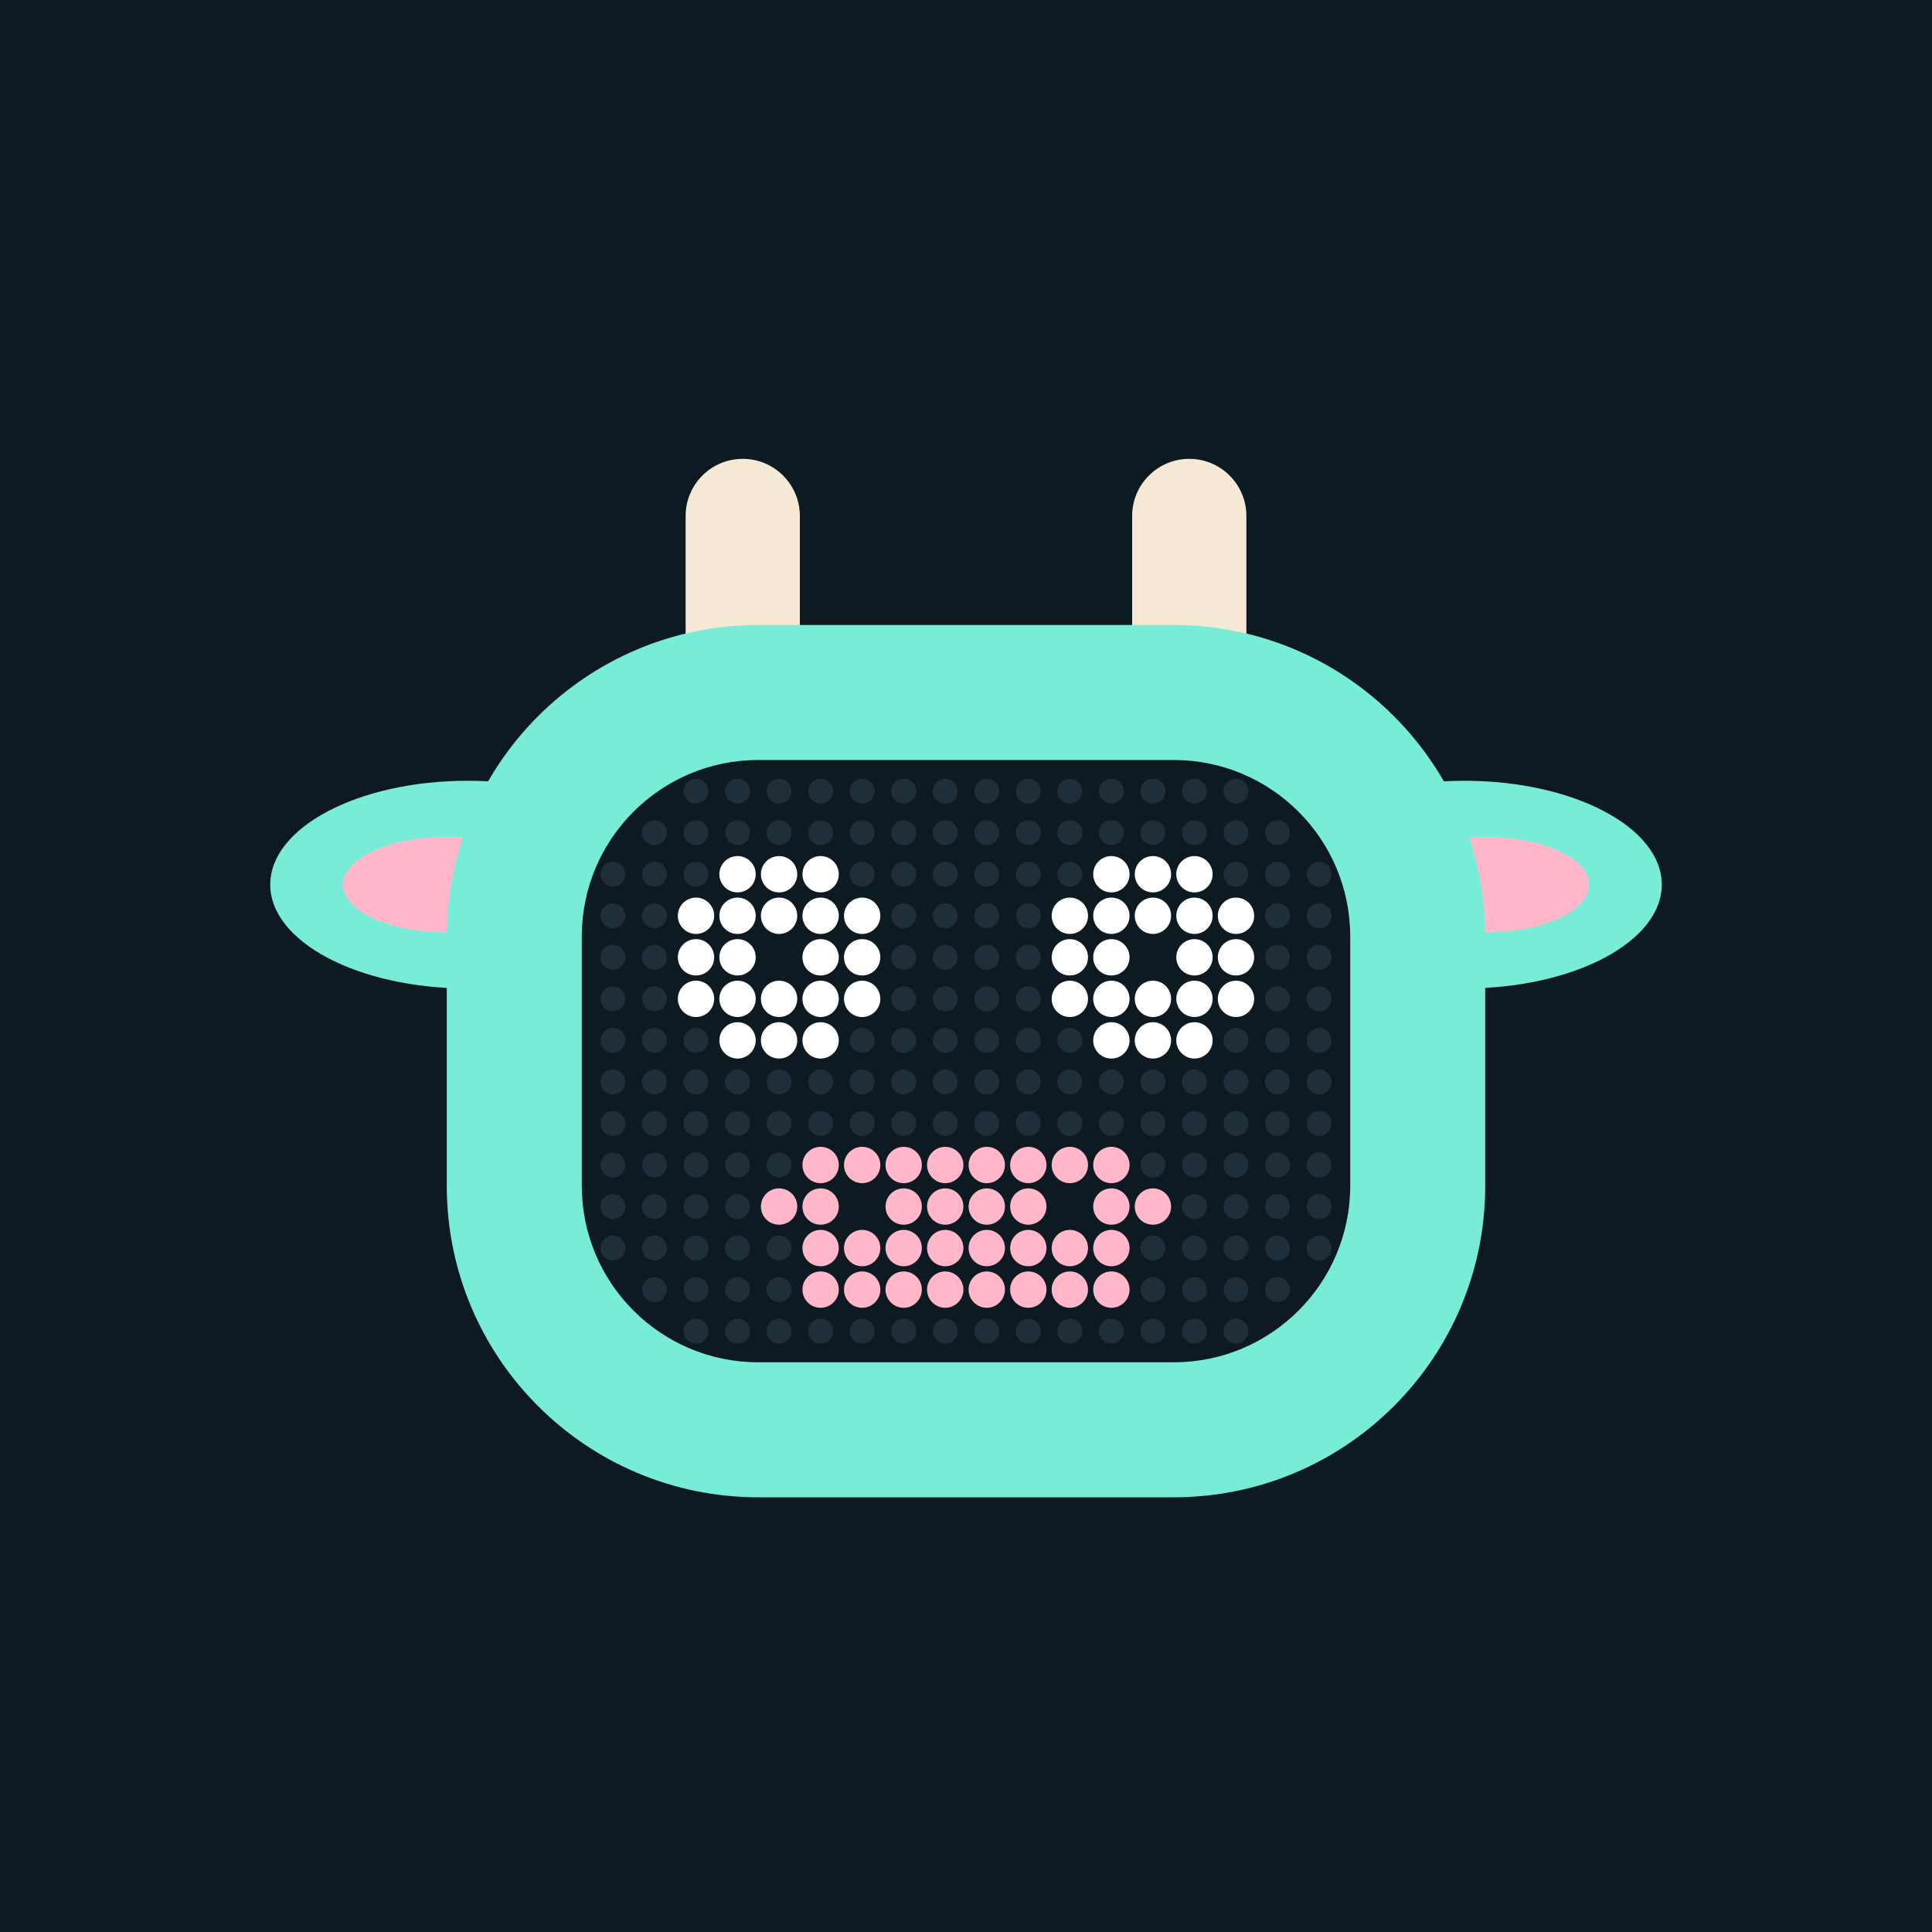
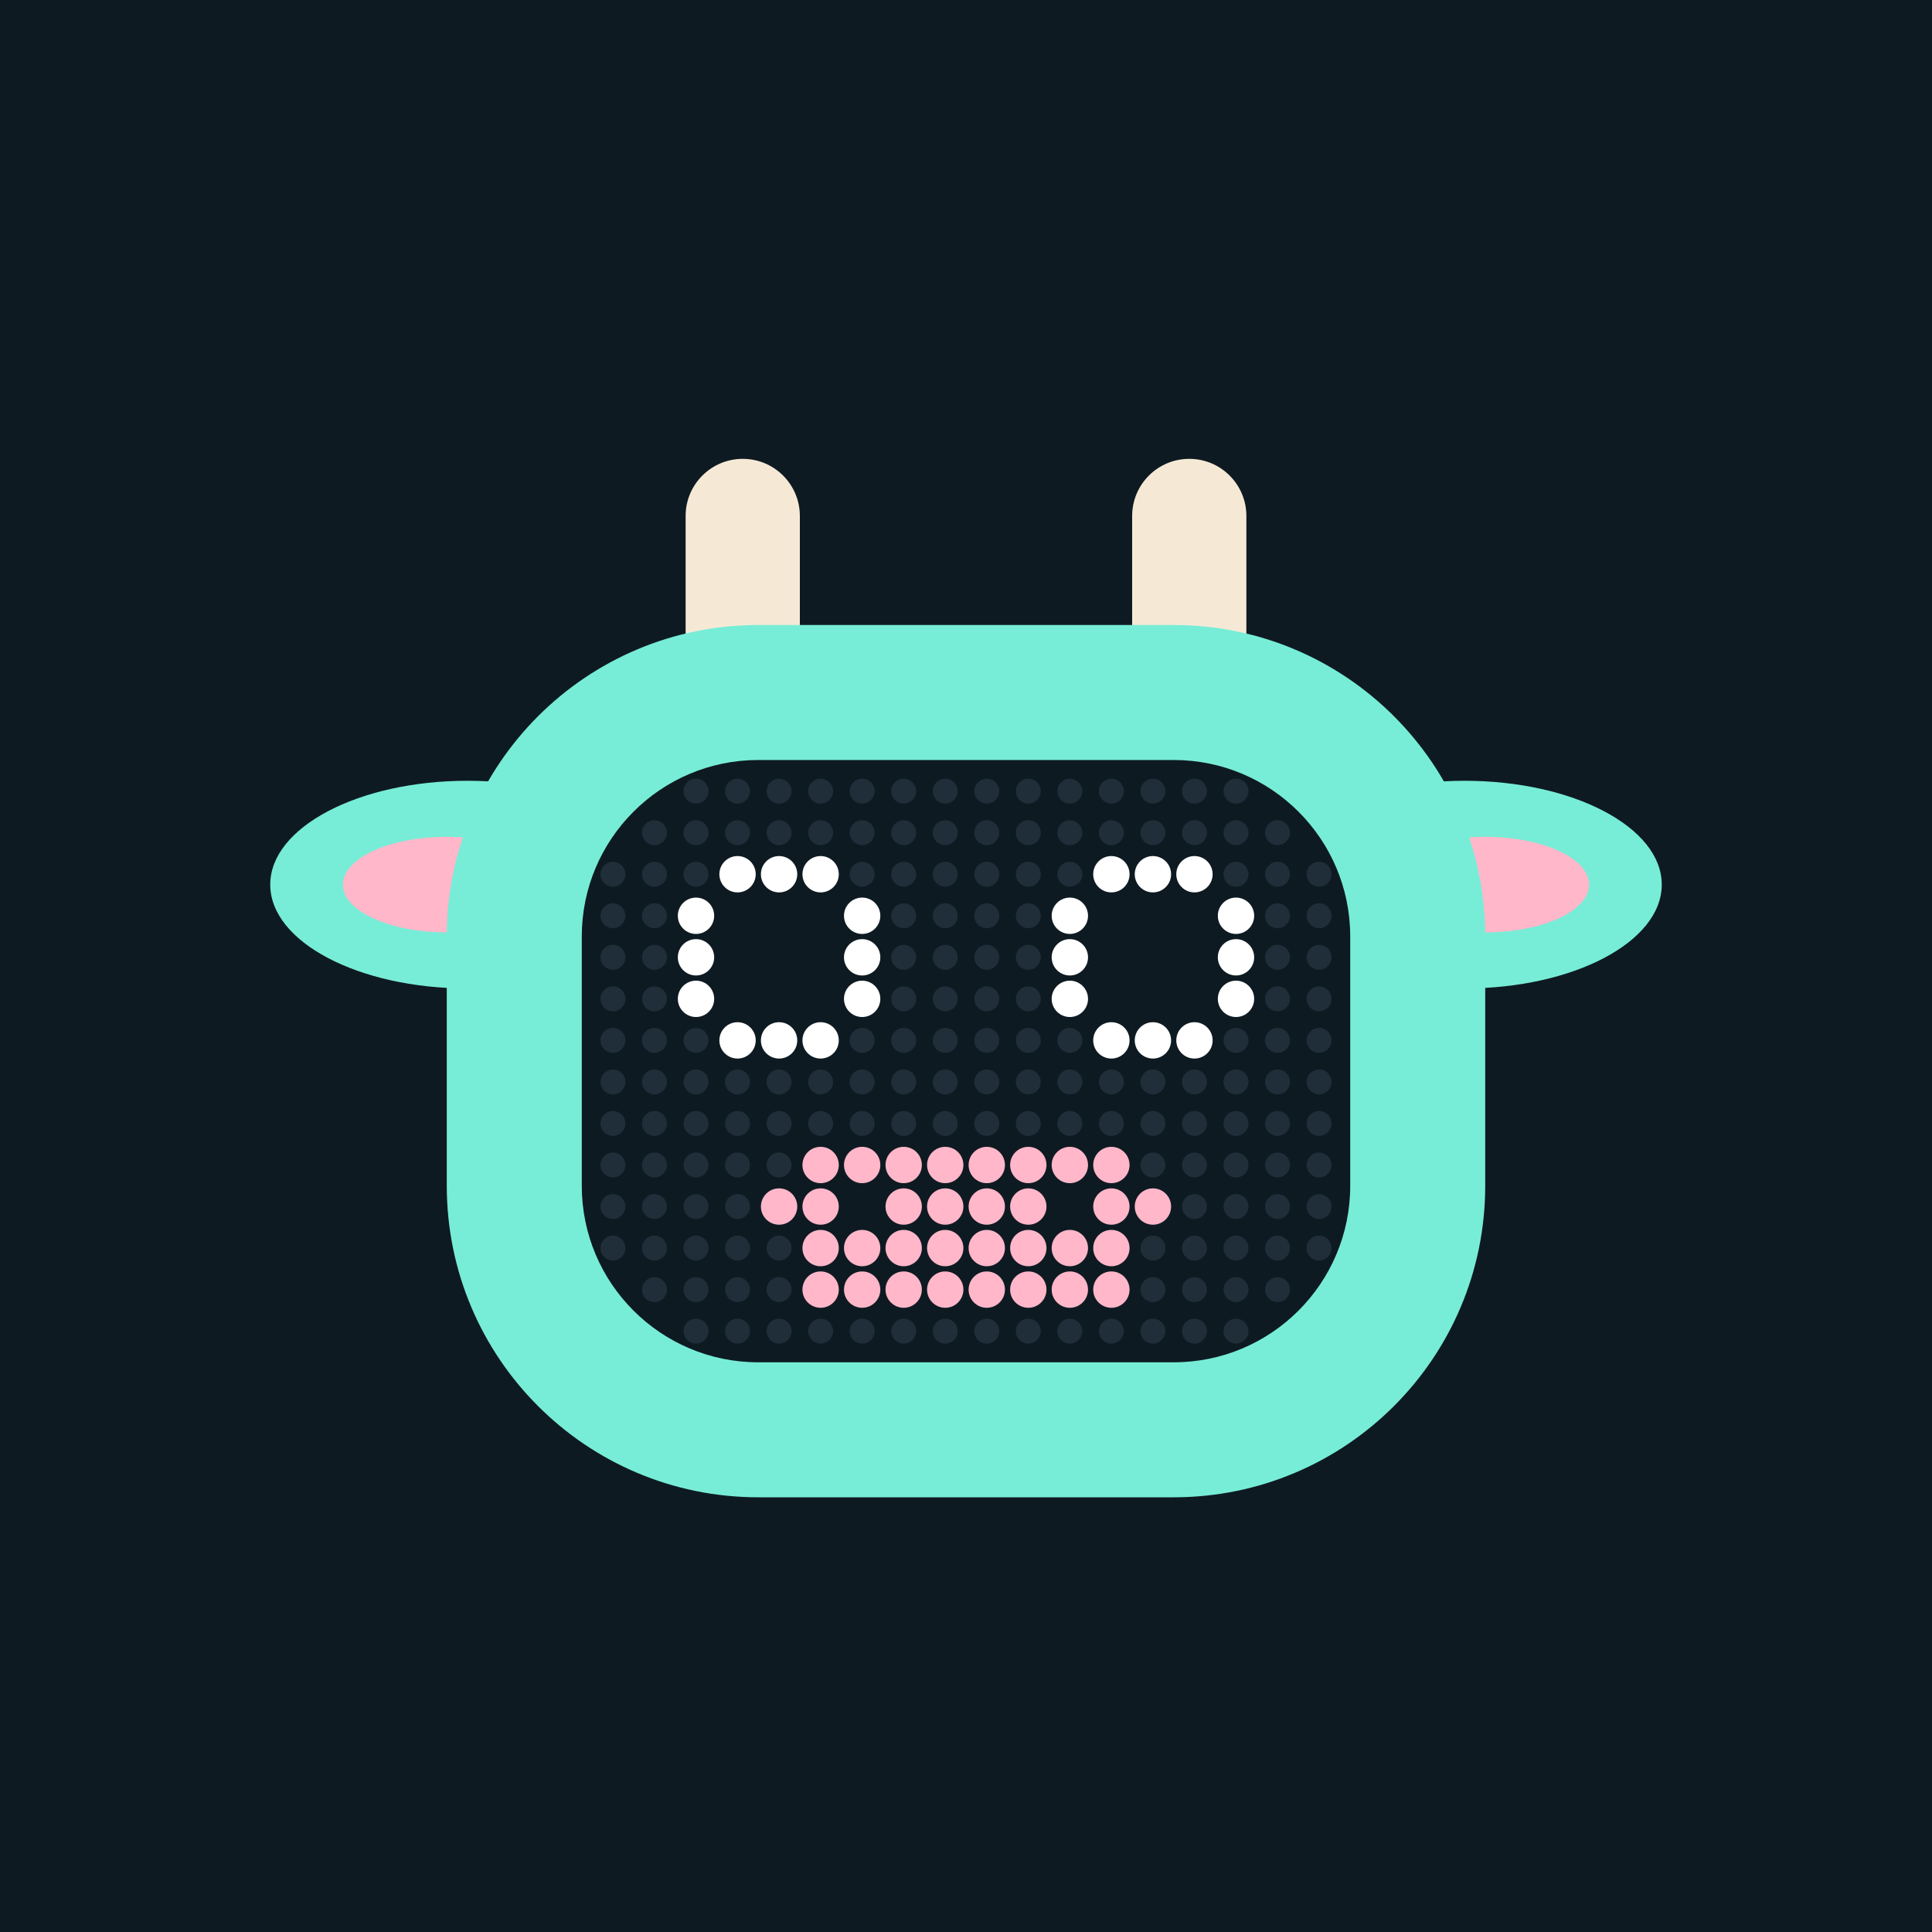
<svg xmlns="http://www.w3.org/2000/svg" viewBox="0 0 800 800" width="800" height="800">
  <rect width="800" height="800" fill="#0E1A22" />
  <g transform="translate(107.60,172.80) scale(4.3)">
    <rect x="41" y="4" width="11" height="24" rx="5.5" fill="#F5E9D6" />
    <rect x="84" y="4" width="11" height="24" rx="5.5" fill="#F5E9D6" />
    <ellipse cx="20" cy="45" rx="19" ry="10" fill="#77EDD7" />
    <ellipse cx="18" cy="45" rx="10" ry="4.6" fill="#FFB7C9" />
    <ellipse cx="116" cy="45" rx="19" ry="10" fill="#77EDD7" />
    <ellipse cx="118" cy="45" rx="10" ry="4.6" fill="#FFB7C9" />
    <rect x="18" y="20" width="100" height="84" rx="30" fill="#77EDD7" />
    <rect x="31" y="33" width="74" height="58" rx="17" fill="#0E1A22" />
    <circle cx="42" cy="36" r="1.2" fill="#1F2E38" />
    <circle cx="46" cy="36" r="1.2" fill="#1F2E38" />
    <circle cx="50" cy="36" r="1.2" fill="#1F2E38" />
    <circle cx="54" cy="36" r="1.2" fill="#1F2E38" />
    <circle cx="58" cy="36" r="1.2" fill="#1F2E38" />
    <circle cx="62" cy="36" r="1.2" fill="#1F2E38" />
    <circle cx="66" cy="36" r="1.2" fill="#1F2E38" />
    <circle cx="70" cy="36" r="1.2" fill="#1F2E38" />
    <circle cx="74" cy="36" r="1.2" fill="#1F2E38" />
    <circle cx="78" cy="36" r="1.2" fill="#1F2E38" />
    <circle cx="82" cy="36" r="1.2" fill="#1F2E38" />
    <circle cx="86" cy="36" r="1.2" fill="#1F2E38" />
    <circle cx="90" cy="36" r="1.2" fill="#1F2E38" />
    <circle cx="94" cy="36" r="1.2" fill="#1F2E38" />
    <circle cx="38" cy="40" r="1.2" fill="#1F2E38" />
    <circle cx="42" cy="40" r="1.2" fill="#1F2E38" />
    <circle cx="46" cy="40" r="1.2" fill="#1F2E38" />
    <circle cx="50" cy="40" r="1.2" fill="#1F2E38" />
    <circle cx="54" cy="40" r="1.2" fill="#1F2E38" />
    <circle cx="58" cy="40" r="1.2" fill="#1F2E38" />
    <circle cx="62" cy="40" r="1.2" fill="#1F2E38" />
    <circle cx="66" cy="40" r="1.2" fill="#1F2E38" />
    <circle cx="70" cy="40" r="1.2" fill="#1F2E38" />
    <circle cx="74" cy="40" r="1.2" fill="#1F2E38" />
    <circle cx="78" cy="40" r="1.2" fill="#1F2E38" />
    <circle cx="82" cy="40" r="1.2" fill="#1F2E38" />
    <circle cx="86" cy="40" r="1.2" fill="#1F2E38" />
    <circle cx="90" cy="40" r="1.2" fill="#1F2E38" />
    <circle cx="94" cy="40" r="1.2" fill="#1F2E38" />
    <circle cx="98" cy="40" r="1.2" fill="#1F2E38" />
    <circle cx="34" cy="44" r="1.2" fill="#1F2E38" />
    <circle cx="38" cy="44" r="1.2" fill="#1F2E38" />
    <circle cx="42" cy="44" r="1.2" fill="#1F2E38" />
-     <circle cx="46" cy="44" r="1.75" fill="#FFFFFF" />
-     <circle cx="50" cy="44" r="1.75" fill="#FFFFFF" />
-     <circle cx="54" cy="44" r="1.75" fill="#FFFFFF" />
+     <circle class="ring" cx="46" cy="44" r="1.75" fill="#FFFFFF" />
+     <circle class="ring" cx="50" cy="44" r="1.75" fill="#FFFFFF" />
+     <circle class="ring" cx="54" cy="44" r="1.75" fill="#FFFFFF" />
    <circle cx="58" cy="44" r="1.2" fill="#1F2E38" />
    <circle cx="62" cy="44" r="1.2" fill="#1F2E38" />
    <circle cx="66" cy="44" r="1.2" fill="#1F2E38" />
    <circle cx="70" cy="44" r="1.2" fill="#1F2E38" />
    <circle cx="74" cy="44" r="1.2" fill="#1F2E38" />
    <circle cx="78" cy="44" r="1.2" fill="#1F2E38" />
-     <circle cx="82" cy="44" r="1.75" fill="#FFFFFF" />
-     <circle cx="86" cy="44" r="1.75" fill="#FFFFFF" />
-     <circle cx="90" cy="44" r="1.75" fill="#FFFFFF" />
+     <circle class="ring" cx="82" cy="44" r="1.75" fill="#FFFFFF" />
+     <circle class="ring" cx="86" cy="44" r="1.75" fill="#FFFFFF" />
+     <circle class="ring" cx="90" cy="44" r="1.75" fill="#FFFFFF" />
    <circle cx="94" cy="44" r="1.2" fill="#1F2E38" />
    <circle cx="98" cy="44" r="1.2" fill="#1F2E38" />
    <circle cx="102" cy="44" r="1.2" fill="#1F2E38" />
    <circle cx="34" cy="48" r="1.2" fill="#1F2E38" />
    <circle cx="38" cy="48" r="1.2" fill="#1F2E38" />
-     <circle cx="42" cy="48" r="1.75" fill="#FFFFFF" />
-     <circle cx="46" cy="48" r="1.75" fill="#FFFFFF" />
-     <circle cx="50" cy="48" r="1.75" fill="#FFFFFF" />
-     <circle cx="54" cy="48" r="1.75" fill="#FFFFFF" />
-     <circle cx="58" cy="48" r="1.75" fill="#FFFFFF" />
+     <circle class="ring" cx="42" cy="48" r="1.75" fill="#FFFFFF" />
+     <circle class="pupil" cx="46" cy="48" r="1.75" fill="#0E1A22" />
+     <circle class="pupil" cx="50" cy="48" r="1.75" fill="#0E1A22" />
+     <circle class="pupil" cx="54" cy="48" r="1.75" fill="#0E1A22" />
+     <circle class="ring" cx="58" cy="48" r="1.75" fill="#FFFFFF" />
    <circle cx="62" cy="48" r="1.2" fill="#1F2E38" />
    <circle cx="66" cy="48" r="1.2" fill="#1F2E38" />
    <circle cx="70" cy="48" r="1.2" fill="#1F2E38" />
    <circle cx="74" cy="48" r="1.2" fill="#1F2E38" />
-     <circle cx="78" cy="48" r="1.75" fill="#FFFFFF" />
-     <circle cx="82" cy="48" r="1.75" fill="#FFFFFF" />
-     <circle cx="86" cy="48" r="1.75" fill="#FFFFFF" />
-     <circle cx="90" cy="48" r="1.75" fill="#FFFFFF" />
-     <circle cx="94" cy="48" r="1.75" fill="#FFFFFF" />
+     <circle class="ring" cx="78" cy="48" r="1.75" fill="#FFFFFF" />
+     <circle class="pupil" cx="82" cy="48" r="1.75" fill="#0E1A22" />
+     <circle class="pupil" cx="86" cy="48" r="1.75" fill="#0E1A22" />
+     <circle class="pupil" cx="90" cy="48" r="1.75" fill="#0E1A22" />
+     <circle class="ring" cx="94" cy="48" r="1.75" fill="#FFFFFF" />
    <circle cx="98" cy="48" r="1.2" fill="#1F2E38" />
    <circle cx="102" cy="48" r="1.2" fill="#1F2E38" />
    <circle cx="34" cy="52" r="1.2" fill="#1F2E38" />
    <circle cx="38" cy="52" r="1.2" fill="#1F2E38" />
-     <circle cx="42" cy="52" r="1.75" fill="#FFFFFF" />
-     <circle cx="46" cy="52" r="1.75" fill="#FFFFFF" />
+     <circle class="ring" cx="42" cy="52" r="1.75" fill="#FFFFFF" />
+     <circle class="pupil" cx="46" cy="52" r="1.75" fill="#0E1A22" />
    <circle class="pupil" cx="50" cy="52" r="1.75" fill="#0E1A22" />
-     <circle cx="54" cy="52" r="1.75" fill="#FFFFFF" />
-     <circle cx="58" cy="52" r="1.75" fill="#FFFFFF" />
+     <circle class="pupil" cx="54" cy="52" r="1.75" fill="#0E1A22" />
+     <circle class="ring" cx="58" cy="52" r="1.75" fill="#FFFFFF" />
    <circle cx="62" cy="52" r="1.2" fill="#1F2E38" />
    <circle cx="66" cy="52" r="1.2" fill="#1F2E38" />
    <circle cx="70" cy="52" r="1.2" fill="#1F2E38" />
    <circle cx="74" cy="52" r="1.2" fill="#1F2E38" />
-     <circle cx="78" cy="52" r="1.75" fill="#FFFFFF" />
-     <circle cx="82" cy="52" r="1.75" fill="#FFFFFF" />
+     <circle class="ring" cx="78" cy="52" r="1.75" fill="#FFFFFF" />
+     <circle class="pupil" cx="82" cy="52" r="1.75" fill="#0E1A22" />
    <circle class="pupil" cx="86" cy="52" r="1.75" fill="#0E1A22" />
-     <circle cx="90" cy="52" r="1.75" fill="#FFFFFF" />
-     <circle cx="94" cy="52" r="1.75" fill="#FFFFFF" />
+     <circle class="pupil" cx="90" cy="52" r="1.75" fill="#0E1A22" />
+     <circle class="ring" cx="94" cy="52" r="1.75" fill="#FFFFFF" />
    <circle cx="98" cy="52" r="1.2" fill="#1F2E38" />
    <circle cx="102" cy="52" r="1.2" fill="#1F2E38" />
    <circle cx="34" cy="56" r="1.2" fill="#1F2E38" />
    <circle cx="38" cy="56" r="1.2" fill="#1F2E38" />
-     <circle cx="42" cy="56" r="1.75" fill="#FFFFFF" />
-     <circle cx="46" cy="56" r="1.75" fill="#FFFFFF" />
-     <circle cx="50" cy="56" r="1.75" fill="#FFFFFF" />
-     <circle cx="54" cy="56" r="1.75" fill="#FFFFFF" />
-     <circle cx="58" cy="56" r="1.75" fill="#FFFFFF" />
+     <circle class="ring" cx="42" cy="56" r="1.75" fill="#FFFFFF" />
+     <circle class="pupil" cx="46" cy="56" r="1.75" fill="#0E1A22" />
+     <circle class="pupil" cx="50" cy="56" r="1.75" fill="#0E1A22" />
+     <circle class="pupil" cx="54" cy="56" r="1.75" fill="#0E1A22" />
+     <circle class="ring" cx="58" cy="56" r="1.75" fill="#FFFFFF" />
    <circle cx="62" cy="56" r="1.2" fill="#1F2E38" />
    <circle cx="66" cy="56" r="1.2" fill="#1F2E38" />
    <circle cx="70" cy="56" r="1.2" fill="#1F2E38" />
    <circle cx="74" cy="56" r="1.2" fill="#1F2E38" />
-     <circle cx="78" cy="56" r="1.75" fill="#FFFFFF" />
-     <circle cx="82" cy="56" r="1.75" fill="#FFFFFF" />
-     <circle cx="86" cy="56" r="1.75" fill="#FFFFFF" />
-     <circle cx="90" cy="56" r="1.75" fill="#FFFFFF" />
-     <circle cx="94" cy="56" r="1.75" fill="#FFFFFF" />
+     <circle class="ring" cx="78" cy="56" r="1.75" fill="#FFFFFF" />
+     <circle class="pupil" cx="82" cy="56" r="1.75" fill="#0E1A22" />
+     <circle class="pupil" cx="86" cy="56" r="1.75" fill="#0E1A22" />
+     <circle class="pupil" cx="90" cy="56" r="1.75" fill="#0E1A22" />
+     <circle class="ring" cx="94" cy="56" r="1.75" fill="#FFFFFF" />
    <circle cx="98" cy="56" r="1.2" fill="#1F2E38" />
    <circle cx="102" cy="56" r="1.2" fill="#1F2E38" />
    <circle cx="34" cy="60" r="1.2" fill="#1F2E38" />
    <circle cx="38" cy="60" r="1.2" fill="#1F2E38" />
    <circle cx="42" cy="60" r="1.2" fill="#1F2E38" />
-     <circle cx="46" cy="60" r="1.75" fill="#FFFFFF" />
-     <circle cx="50" cy="60" r="1.75" fill="#FFFFFF" />
-     <circle cx="54" cy="60" r="1.75" fill="#FFFFFF" />
+     <circle class="ring" cx="46" cy="60" r="1.75" fill="#FFFFFF" />
+     <circle class="ring" cx="50" cy="60" r="1.75" fill="#FFFFFF" />
+     <circle class="ring" cx="54" cy="60" r="1.75" fill="#FFFFFF" />
    <circle cx="58" cy="60" r="1.2" fill="#1F2E38" />
    <circle cx="62" cy="60" r="1.2" fill="#1F2E38" />
    <circle cx="66" cy="60" r="1.2" fill="#1F2E38" />
    <circle cx="70" cy="60" r="1.2" fill="#1F2E38" />
    <circle cx="74" cy="60" r="1.2" fill="#1F2E38" />
    <circle cx="78" cy="60" r="1.2" fill="#1F2E38" />
-     <circle cx="82" cy="60" r="1.75" fill="#FFFFFF" />
-     <circle cx="86" cy="60" r="1.75" fill="#FFFFFF" />
-     <circle cx="90" cy="60" r="1.75" fill="#FFFFFF" />
+     <circle class="ring" cx="82" cy="60" r="1.75" fill="#FFFFFF" />
+     <circle class="ring" cx="86" cy="60" r="1.75" fill="#FFFFFF" />
+     <circle class="ring" cx="90" cy="60" r="1.75" fill="#FFFFFF" />
    <circle cx="94" cy="60" r="1.2" fill="#1F2E38" />
    <circle cx="98" cy="60" r="1.2" fill="#1F2E38" />
    <circle cx="102" cy="60" r="1.2" fill="#1F2E38" />
    <circle cx="34" cy="64" r="1.2" fill="#1F2E38" />
    <circle cx="38" cy="64" r="1.2" fill="#1F2E38" />
    <circle cx="42" cy="64" r="1.2" fill="#1F2E38" />
    <circle cx="46" cy="64" r="1.2" fill="#1F2E38" />
    <circle cx="50" cy="64" r="1.2" fill="#1F2E38" />
    <circle cx="54" cy="64" r="1.2" fill="#1F2E38" />
    <circle cx="58" cy="64" r="1.2" fill="#1F2E38" />
    <circle cx="62" cy="64" r="1.2" fill="#1F2E38" />
    <circle cx="66" cy="64" r="1.2" fill="#1F2E38" />
    <circle cx="70" cy="64" r="1.2" fill="#1F2E38" />
    <circle cx="74" cy="64" r="1.2" fill="#1F2E38" />
    <circle cx="78" cy="64" r="1.2" fill="#1F2E38" />
    <circle cx="82" cy="64" r="1.2" fill="#1F2E38" />
    <circle cx="86" cy="64" r="1.2" fill="#1F2E38" />
    <circle cx="90" cy="64" r="1.2" fill="#1F2E38" />
    <circle cx="94" cy="64" r="1.2" fill="#1F2E38" />
    <circle cx="98" cy="64" r="1.2" fill="#1F2E38" />
    <circle cx="102" cy="64" r="1.2" fill="#1F2E38" />
    <circle cx="34" cy="68" r="1.2" fill="#1F2E38" />
    <circle cx="38" cy="68" r="1.2" fill="#1F2E38" />
    <circle cx="42" cy="68" r="1.2" fill="#1F2E38" />
    <circle cx="46" cy="68" r="1.2" fill="#1F2E38" />
    <circle cx="50" cy="68" r="1.2" fill="#1F2E38" />
    <circle cx="54" cy="68" r="1.2" fill="#1F2E38" />
    <circle cx="58" cy="68" r="1.2" fill="#1F2E38" />
    <circle cx="62" cy="68" r="1.2" fill="#1F2E38" />
    <circle cx="66" cy="68" r="1.2" fill="#1F2E38" />
    <circle cx="70" cy="68" r="1.2" fill="#1F2E38" />
    <circle cx="74" cy="68" r="1.2" fill="#1F2E38" />
    <circle cx="78" cy="68" r="1.2" fill="#1F2E38" />
    <circle cx="82" cy="68" r="1.2" fill="#1F2E38" />
    <circle cx="86" cy="68" r="1.2" fill="#1F2E38" />
    <circle cx="90" cy="68" r="1.2" fill="#1F2E38" />
    <circle cx="94" cy="68" r="1.2" fill="#1F2E38" />
    <circle cx="98" cy="68" r="1.2" fill="#1F2E38" />
    <circle cx="102" cy="68" r="1.2" fill="#1F2E38" />
    <circle cx="34" cy="72" r="1.2" fill="#1F2E38" />
    <circle cx="38" cy="72" r="1.2" fill="#1F2E38" />
    <circle cx="42" cy="72" r="1.2" fill="#1F2E38" />
    <circle cx="46" cy="72" r="1.2" fill="#1F2E38" />
    <circle cx="50" cy="72" r="1.2" fill="#1F2E38" />
    <circle cx="54" cy="72" r="1.75" fill="#FFB7C9" />
    <circle cx="58" cy="72" r="1.75" fill="#FFB7C9" />
    <circle cx="62" cy="72" r="1.75" fill="#FFB7C9" />
    <circle cx="66" cy="72" r="1.75" fill="#FFB7C9" />
    <circle cx="70" cy="72" r="1.75" fill="#FFB7C9" />
    <circle cx="74" cy="72" r="1.75" fill="#FFB7C9" />
    <circle cx="78" cy="72" r="1.75" fill="#FFB7C9" />
    <circle cx="82" cy="72" r="1.75" fill="#FFB7C9" />
    <circle cx="86" cy="72" r="1.2" fill="#1F2E38" />
    <circle cx="90" cy="72" r="1.2" fill="#1F2E38" />
    <circle cx="94" cy="72" r="1.2" fill="#1F2E38" />
    <circle cx="98" cy="72" r="1.2" fill="#1F2E38" />
    <circle cx="102" cy="72" r="1.2" fill="#1F2E38" />
    <circle cx="34" cy="76" r="1.2" fill="#1F2E38" />
    <circle cx="38" cy="76" r="1.2" fill="#1F2E38" />
    <circle cx="42" cy="76" r="1.2" fill="#1F2E38" />
    <circle cx="46" cy="76" r="1.2" fill="#1F2E38" />
    <circle cx="50" cy="76" r="1.75" fill="#FFB7C9" />
    <circle cx="54" cy="76" r="1.75" fill="#FFB7C9" />
    <circle class="nostril" cx="58" cy="76" r="1.75" fill="#0E1A22" />
    <circle cx="62" cy="76" r="1.75" fill="#FFB7C9" />
    <circle cx="66" cy="76" r="1.75" fill="#FFB7C9" />
    <circle cx="70" cy="76" r="1.75" fill="#FFB7C9" />
    <circle cx="74" cy="76" r="1.75" fill="#FFB7C9" />
    <circle class="nostril" cx="78" cy="76" r="1.75" fill="#0E1A22" />
    <circle cx="82" cy="76" r="1.75" fill="#FFB7C9" />
    <circle cx="86" cy="76" r="1.75" fill="#FFB7C9" />
    <circle cx="90" cy="76" r="1.2" fill="#1F2E38" />
    <circle cx="94" cy="76" r="1.2" fill="#1F2E38" />
    <circle cx="98" cy="76" r="1.2" fill="#1F2E38" />
    <circle cx="102" cy="76" r="1.2" fill="#1F2E38" />
    <circle cx="34" cy="80" r="1.2" fill="#1F2E38" />
    <circle cx="38" cy="80" r="1.2" fill="#1F2E38" />
    <circle cx="42" cy="80" r="1.2" fill="#1F2E38" />
    <circle cx="46" cy="80" r="1.2" fill="#1F2E38" />
    <circle cx="50" cy="80" r="1.2" fill="#1F2E38" />
    <circle cx="54" cy="80" r="1.75" fill="#FFB7C9" />
    <circle cx="58" cy="80" r="1.75" fill="#FFB7C9" />
    <circle cx="62" cy="80" r="1.75" fill="#FFB7C9" />
    <circle cx="66" cy="80" r="1.75" fill="#FFB7C9" />
    <circle cx="70" cy="80" r="1.75" fill="#FFB7C9" />
    <circle cx="74" cy="80" r="1.75" fill="#FFB7C9" />
    <circle cx="78" cy="80" r="1.75" fill="#FFB7C9" />
    <circle cx="82" cy="80" r="1.75" fill="#FFB7C9" />
    <circle cx="86" cy="80" r="1.2" fill="#1F2E38" />
    <circle cx="90" cy="80" r="1.2" fill="#1F2E38" />
    <circle cx="94" cy="80" r="1.2" fill="#1F2E38" />
    <circle cx="98" cy="80" r="1.2" fill="#1F2E38" />
    <circle cx="102" cy="80" r="1.2" fill="#1F2E38" />
    <circle cx="38" cy="84" r="1.2" fill="#1F2E38" />
    <circle cx="42" cy="84" r="1.2" fill="#1F2E38" />
    <circle cx="46" cy="84" r="1.2" fill="#1F2E38" />
    <circle cx="50" cy="84" r="1.2" fill="#1F2E38" />
    <circle cx="54" cy="84" r="1.75" fill="#FFB7C9" />
    <circle cx="58" cy="84" r="1.75" fill="#FFB7C9" />
    <circle cx="62" cy="84" r="1.75" fill="#FFB7C9" />
    <circle cx="66" cy="84" r="1.75" fill="#FFB7C9" />
    <circle cx="70" cy="84" r="1.75" fill="#FFB7C9" />
    <circle cx="74" cy="84" r="1.75" fill="#FFB7C9" />
    <circle cx="78" cy="84" r="1.75" fill="#FFB7C9" />
    <circle cx="82" cy="84" r="1.75" fill="#FFB7C9" />
    <circle cx="86" cy="84" r="1.2" fill="#1F2E38" />
    <circle cx="90" cy="84" r="1.2" fill="#1F2E38" />
    <circle cx="94" cy="84" r="1.2" fill="#1F2E38" />
    <circle cx="98" cy="84" r="1.2" fill="#1F2E38" />
    <circle cx="42" cy="88" r="1.2" fill="#1F2E38" />
    <circle cx="46" cy="88" r="1.2" fill="#1F2E38" />
    <circle cx="50" cy="88" r="1.2" fill="#1F2E38" />
    <circle cx="54" cy="88" r="1.2" fill="#1F2E38" />
    <circle cx="58" cy="88" r="1.2" fill="#1F2E38" />
    <circle cx="62" cy="88" r="1.2" fill="#1F2E38" />
    <circle cx="66" cy="88" r="1.2" fill="#1F2E38" />
    <circle cx="70" cy="88" r="1.2" fill="#1F2E38" />
    <circle cx="74" cy="88" r="1.2" fill="#1F2E38" />
    <circle cx="78" cy="88" r="1.2" fill="#1F2E38" />
    <circle cx="82" cy="88" r="1.2" fill="#1F2E38" />
    <circle cx="86" cy="88" r="1.2" fill="#1F2E38" />
    <circle cx="90" cy="88" r="1.2" fill="#1F2E38" />
    <circle cx="94" cy="88" r="1.2" fill="#1F2E38" />
  </g>
</svg>
